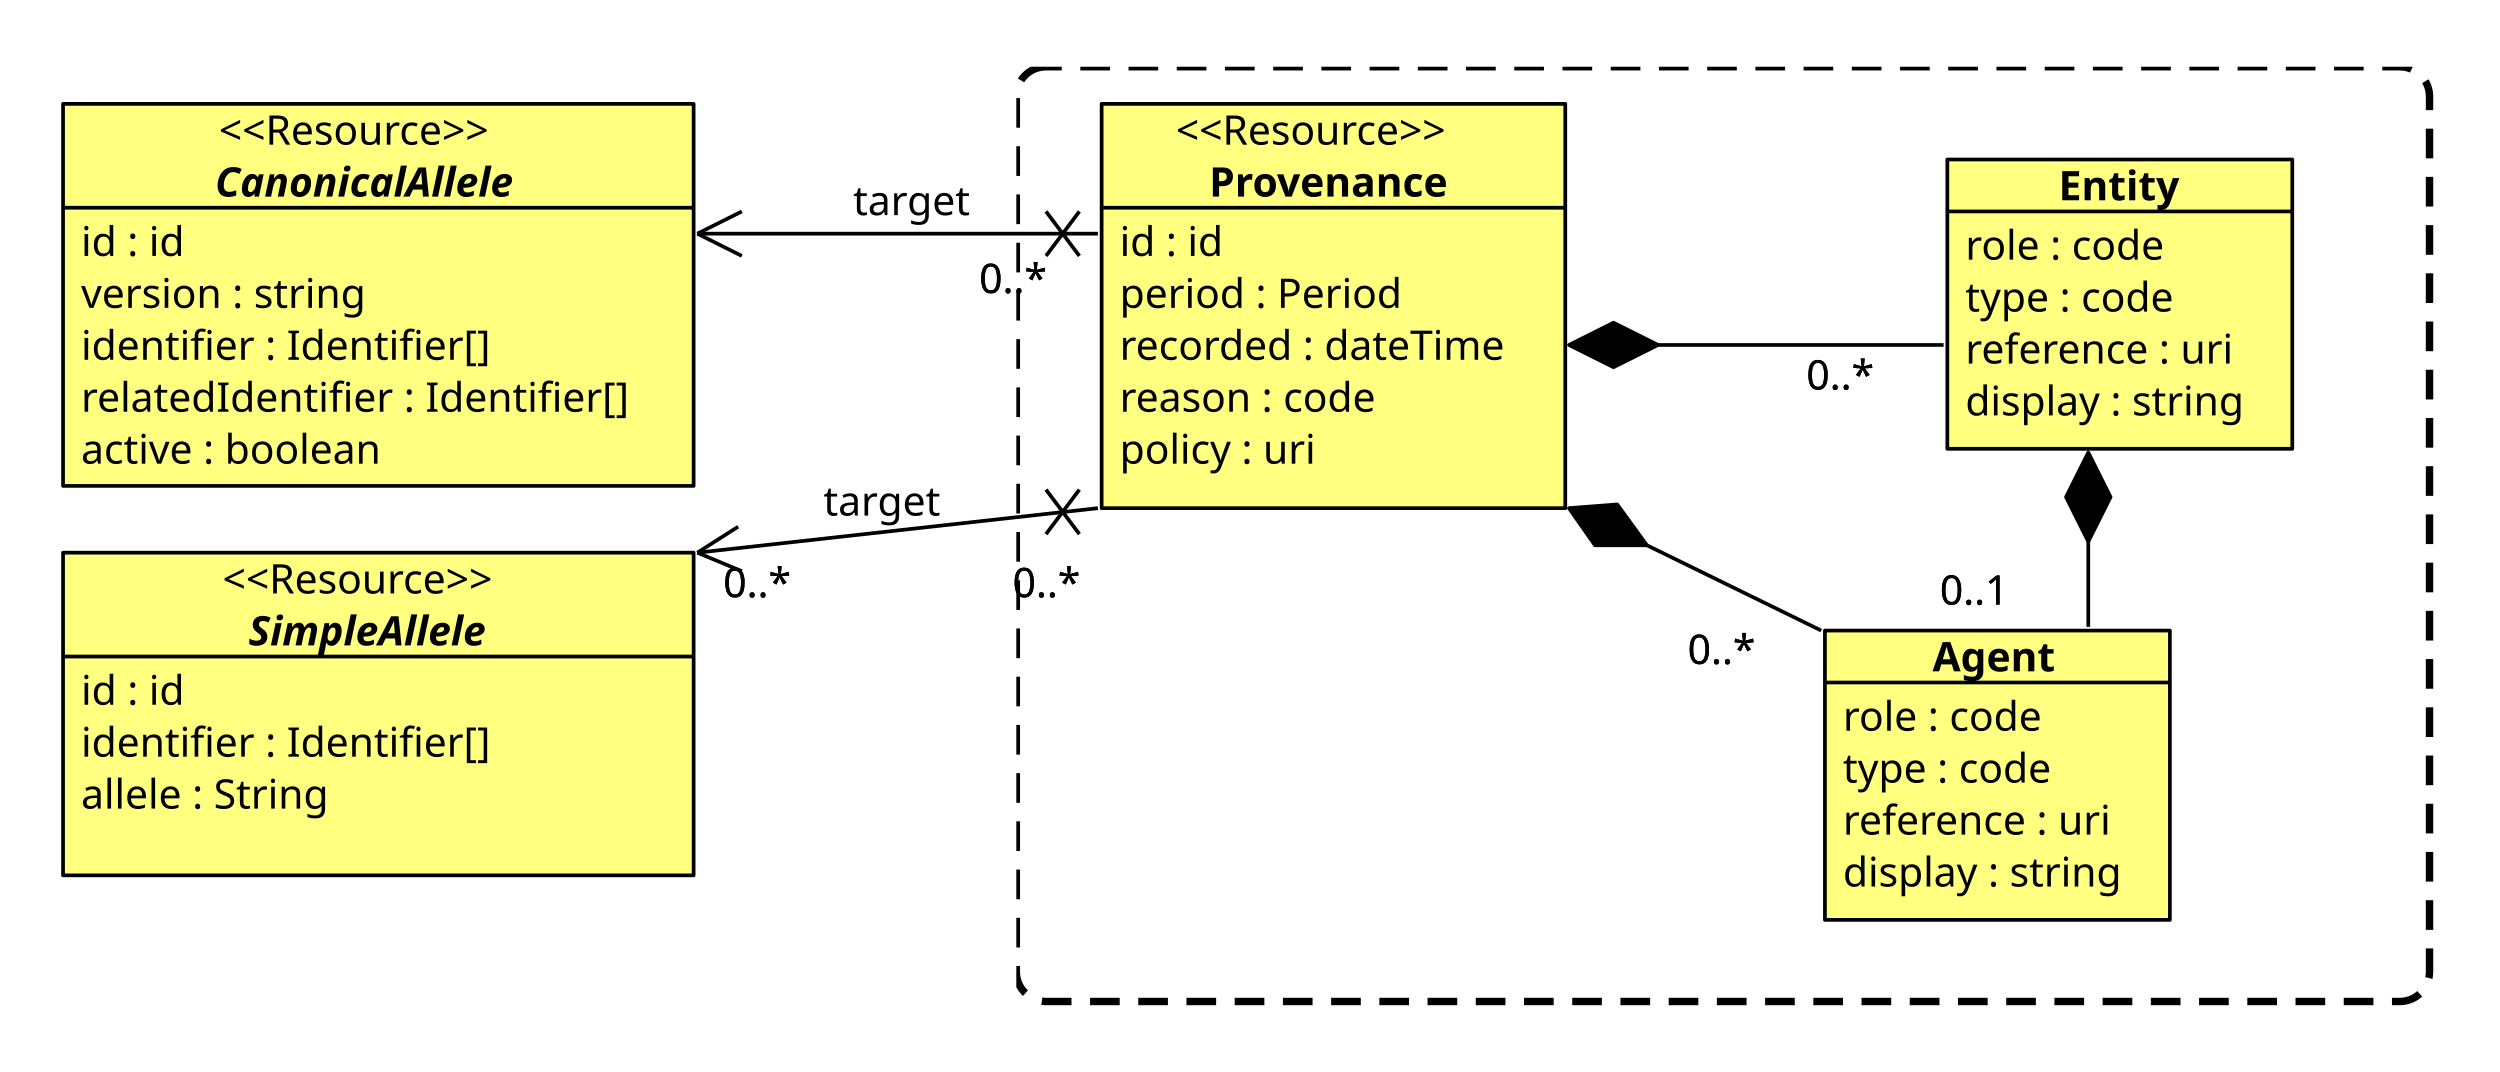
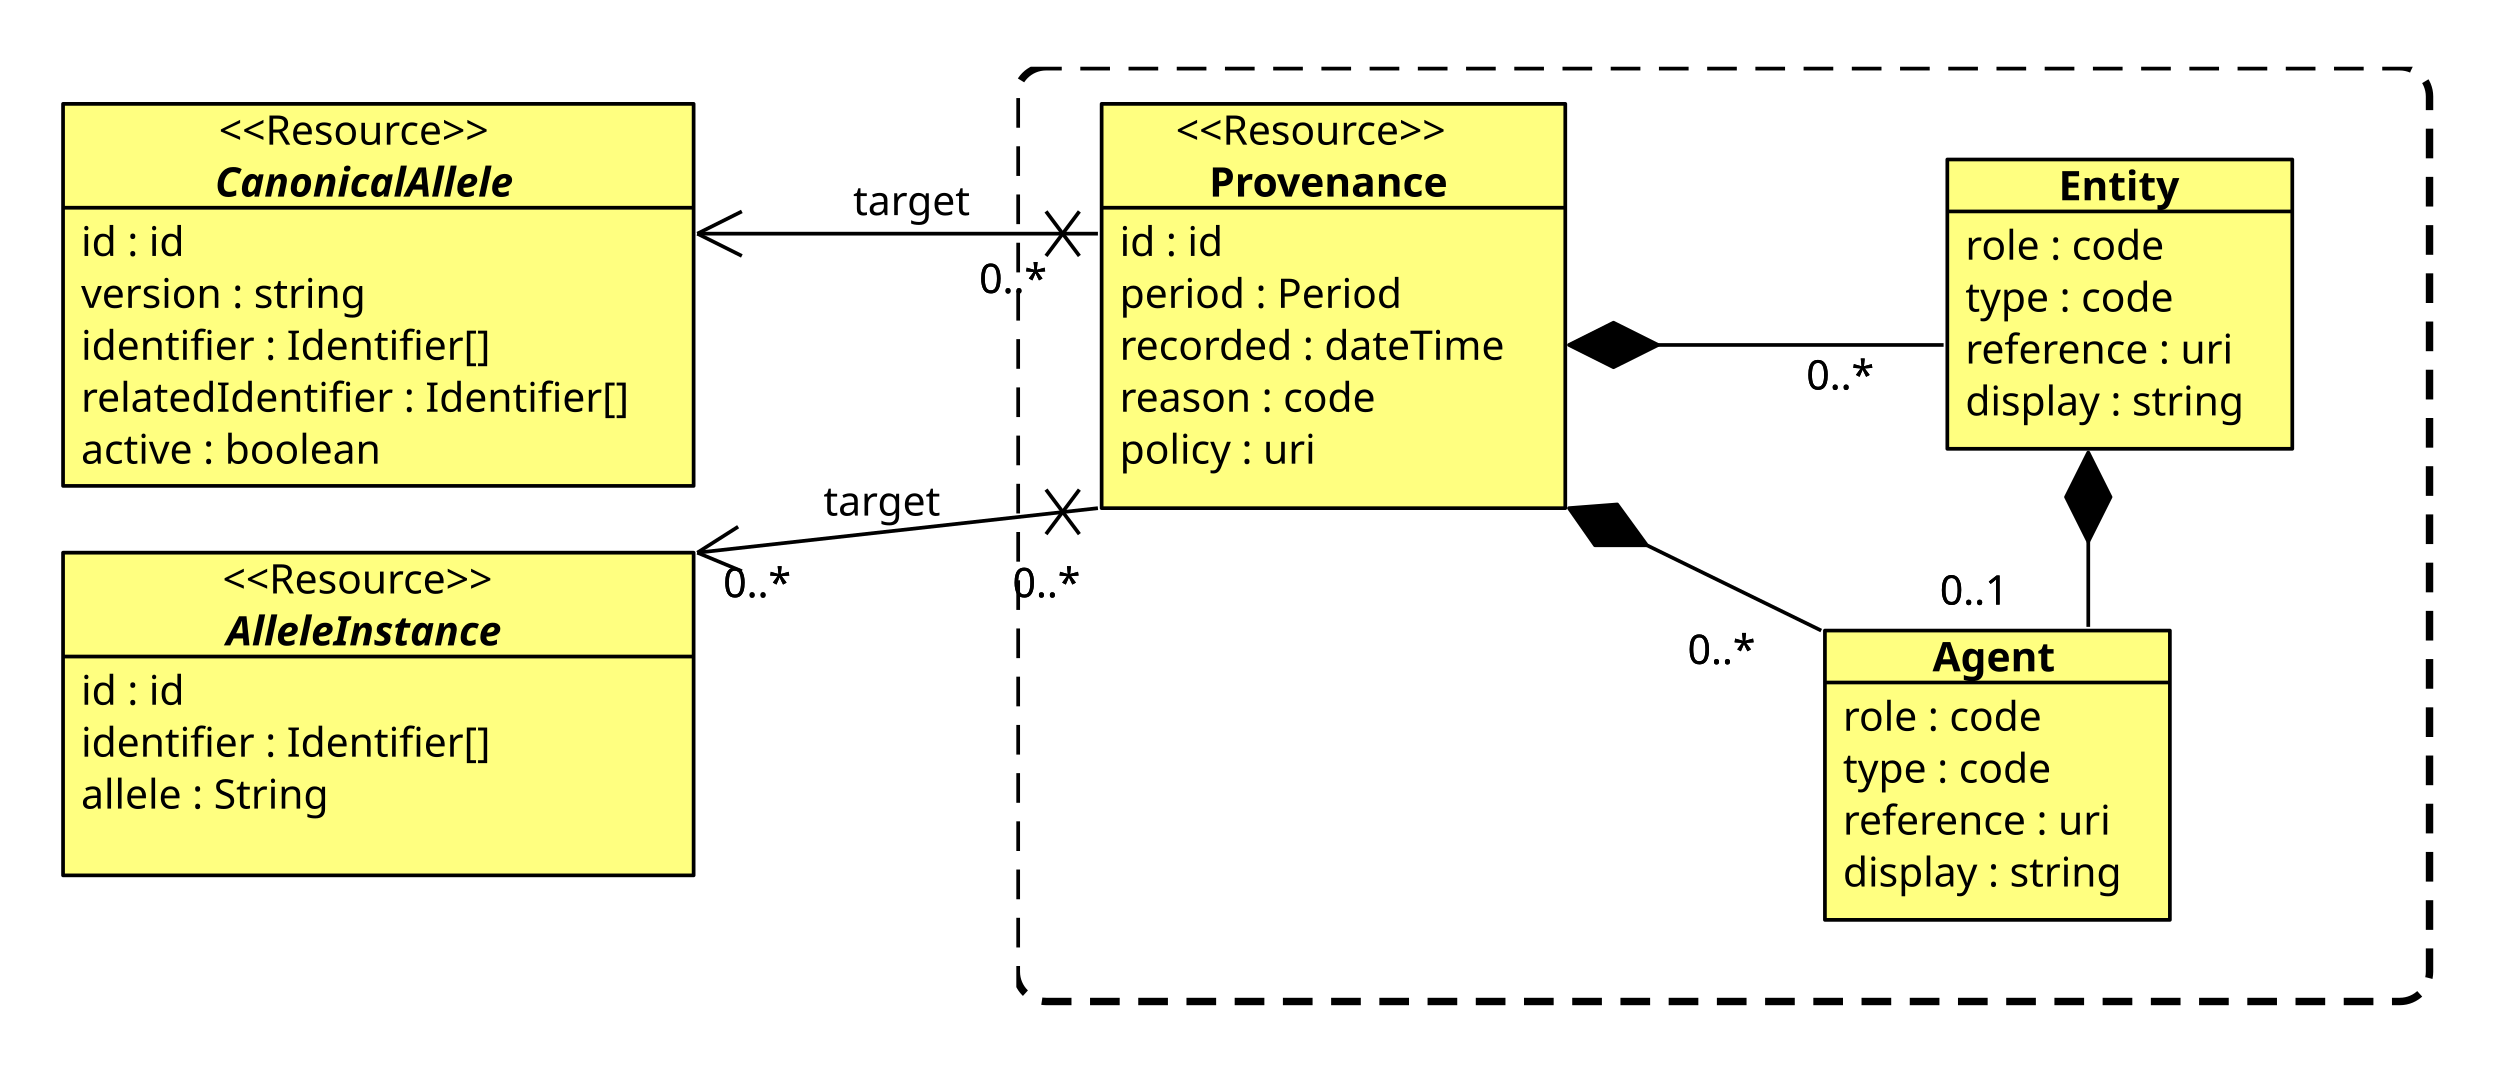
<svg xmlns="http://www.w3.org/2000/svg" fill-opacity="0" color-rendering="auto" color-interpolation="auto" stroke="rgb(0,0,0)" text-rendering="auto" stroke-linecap="square" width="674" stroke-miterlimit="10" stroke-opacity="0" shape-rendering="auto" fill="rgb(0,0,0)" stroke-dasharray="none" font-weight="normal" stroke-width="1" height="289" font-family="'Dialog'" font-style="normal" stroke-linejoin="miter" font-size="12" stroke-dashoffset="0" image-rendering="auto">
  <defs id="genericDefs" />
  <g>
    <defs id="defs1">
      <clipPath clipPathUnits="userSpaceOnUse" id="clipPath1">
        <path d="M-10 -10 L392 -10 L392 263 L-10 263 L-10 -10 Z" />
      </clipPath>
      <clipPath clipPathUnits="userSpaceOnUse" id="clipPath2">
        <path d="M0 0 L0 253 L382 253 L382 0 Z" />
      </clipPath>
      <clipPath clipPathUnits="userSpaceOnUse" id="clipPath3">
        <path d="M-9 -9 L134 -9 L134 118 L-9 118 L-9 -9 Z" />
      </clipPath>
      <clipPath clipPathUnits="userSpaceOnUse" id="clipPath4">
        <path d="M0 0 L0 81 L125 81 L125 0 Z" />
      </clipPath>
      <clipPath clipPathUnits="userSpaceOnUse" id="clipPath5">
        <path d="M0 0 L125 0 L125 28 L0 28 L0 0 Z" />
      </clipPath>
      <clipPath clipPathUnits="userSpaceOnUse" id="clipPath6">
        <path d="M-9 -9 L102 -9 L102 87 L-9 87 L-9 -9 Z" />
      </clipPath>
      <clipPath clipPathUnits="userSpaceOnUse" id="clipPath7">
        <path d="M0 0 L0 64 L93 64 L93 0 Z" />
      </clipPath>
      <clipPath clipPathUnits="userSpaceOnUse" id="clipPath8">
        <path d="M0 0 L93 0 L93 14 L0 14 L0 0 Z" />
      </clipPath>
      <clipPath clipPathUnits="userSpaceOnUse" id="clipPath9">
        <path d="M-9 -9 L179 -9 L179 112 L-9 112 L-9 -9 Z" />
      </clipPath>
      <clipPath clipPathUnits="userSpaceOnUse" id="clipPath10">
        <path d="M0 0 L0 75 L170 75 L170 0 Z" />
      </clipPath>
      <clipPath clipPathUnits="userSpaceOnUse" id="clipPath11">
        <path d="M0 0 L170 0 L170 28 L0 28 L0 0 Z" />
      </clipPath>
      <clipPath clipPathUnits="userSpaceOnUse" id="clipPath12">
        <path d="M-9 -9 L179 -9 L179 96 L-9 96 L-9 -9 Z" />
      </clipPath>
      <clipPath clipPathUnits="userSpaceOnUse" id="clipPath13">
        <path d="M0 0 L0 59 L170 59 L170 0 Z" />
      </clipPath>
      <clipPath clipPathUnits="userSpaceOnUse" id="clipPath14">
-         <path d="M-9 -9 L53 -9 L53 53 L-9 53 L-9 -9 Z" />
+         <path d="M-9 -9 L49 -9 L49 22 L-9 22 L-9 -9 Z" />
      </clipPath>
      <clipPath clipPathUnits="userSpaceOnUse" id="clipPath15">
-         <path d="M0 0 L44 0 L44 44 L0 44 L0 0 Z" />
+         <path d="M0 0 L40 0 L40 13 L0 13 L0 0 Z" />
      </clipPath>
      <clipPath clipPathUnits="userSpaceOnUse" id="clipPath16">
        <path d="M-9 -9 L50 -9 L50 22 L-9 22 L-9 -9 Z" />
      </clipPath>
      <clipPath clipPathUnits="userSpaceOnUse" id="clipPath17">
        <path d="M0 0 L41 0 L41 13 L0 13 L0 0 Z" />
      </clipPath>
      <clipPath clipPathUnits="userSpaceOnUse" id="clipPath18">
-         <path d="M-9 -9 L49 -9 L49 22 L-9 22 L-9 -9 Z" />
+         <path d="M-9 -9 L53 -9 L53 53 L-9 53 L-9 -9 Z" />
      </clipPath>
      <clipPath clipPathUnits="userSpaceOnUse" id="clipPath19">
-         <path d="M0 0 L40 0 L40 13 L0 13 L0 0 Z" />
+         <path d="M0 0 L44 0 L44 44 L0 44 L0 0 Z" />
      </clipPath>
      <clipPath clipPathUnits="userSpaceOnUse" id="clipPath20">
        <path d="M-2 -2 L270 -2 L270 235 L-2 235 L-2 -2 Z" />
      </clipPath>
      <clipPath clipPathUnits="userSpaceOnUse" id="clipPath21">
        <path d="M-2 -2 L303 -2 L303 202 L-2 202 L-2 -2 Z" />
      </clipPath>
      <clipPath clipPathUnits="userSpaceOnUse" id="clipPath22">
        <path d="M-2 -2 L202 -2 L202 249 L-2 249 L-2 -2 Z" />
      </clipPath>
      <clipPath clipPathUnits="userSpaceOnUse" id="clipPath23">
        <path d="M-2 -2 L310 -2 L310 202 L-2 202 L-2 -2 Z" />
      </clipPath>
      <clipPath clipPathUnits="userSpaceOnUse" id="clipPath24">
        <path d="M-54 -16 L106 -16 L106 30 L-54 30 L-54 -16 Z" />
      </clipPath>
      <clipPath clipPathUnits="userSpaceOnUse" id="clipPath25">
        <path d="M-2 -2 L310 -2 L310 214 L-2 214 L-2 -2 Z" />
      </clipPath>
    </defs>
    <g fill="none" fill-opacity="1" stroke-opacity="0" stroke="none">
      <rect x="0" width="674" height="289" y="0" stroke="none" />
    </g>
    <g fill="rgb(255,255,255)" text-rendering="geometricPrecision" font-size="11" font-family="sans-serif" transform="translate(274,18)" stroke="rgb(255,255,255)">
      <path d="M8 0 C3.582 0 0 3.582 0 8 L0 244 C0 248.418 3.582 252 8 252 L373 252 C377.418 252 381 248.418 381 244 L381 8 C381 3.582 377.418 0 373 0 Z" clip-path="url(#clipPath2)" stroke="none" />
    </g>
    <g fill-opacity="1" text-rendering="geometricPrecision" stroke="black" stroke-linecap="butt" transform="translate(274,18)" stroke-miterlimit="0" stroke-opacity="1" fill="black" stroke-dasharray="8,5" stroke-width="2" font-family="sans-serif" stroke-linejoin="bevel" font-size="11">
      <path fill="none" d="M8 0 C3.582 0 0 3.582 0 8 L0 244 C0 248.418 3.582 252 8 252 L373 252 C377.418 252 381 248.418 381 244 L381 8 C381 3.582 377.418 0 373 0 Z" clip-path="url(#clipPath2)" />
    </g>
    <g font-size="11" transform="translate(297,28)" fill-opacity="1" fill="rgb(255,255,128)" text-rendering="geometricPrecision" font-family="sans-serif" stroke="rgb(255,255,128)" font-weight="bold" stroke-opacity="1">
      <rect x="0" width="125" height="109" y="0" clip-path="url(#clipPath3)" stroke="none" />
    </g>
    <g font-size="11" stroke-linecap="butt" transform="translate(297,28)" fill-opacity="1" fill="black" text-rendering="geometricPrecision" font-family="sans-serif" stroke-linejoin="round" stroke="black" font-weight="bold" stroke-opacity="1" stroke-miterlimit="0">
      <rect fill="none" x="0" width="125" height="109" y="0" clip-path="url(#clipPath3)" />
      <line y2="28" fill="none" x1="0" clip-path="url(#clipPath3)" x2="125" y1="28" />
    </g>
    <g font-size="11" transform="matrix(1,0,0,1,297,56)" fill-opacity="1" fill="black" text-rendering="geometricPrecision" font-family="sans-serif" stroke="black" stroke-opacity="1">
      <text x="2" xml:space="preserve" y="13" clip-path="url(#clipPath4)" stroke="none"> id : id</text>
    </g>
    <g font-size="11" transform="matrix(1,0,0,1,297,56)" fill-opacity="1" fill="black" text-rendering="geometricPrecision" font-family="sans-serif" stroke="black" stroke-opacity="1">
      <text x="2" xml:space="preserve" y="27" clip-path="url(#clipPath4)" stroke="none"> period : Period</text>
      <text x="2" xml:space="preserve" y="41" clip-path="url(#clipPath4)" stroke="none"> recorded : dateTime</text>
      <text x="2" xml:space="preserve" y="55" clip-path="url(#clipPath4)" stroke="none"> reason : code</text>
      <text x="2" xml:space="preserve" y="69" clip-path="url(#clipPath4)" stroke="none"> policy : uri</text>
    </g>
    <g font-size="11" transform="translate(297,28)" fill-opacity="1" fill="black" text-rendering="geometricPrecision" font-family="sans-serif" stroke="black" stroke-opacity="1">
      <text x="20" xml:space="preserve" y="11" clip-path="url(#clipPath5)" stroke="none">&lt;&lt;Resource&gt;&gt;</text>
      <text x="29" xml:space="preserve" y="25" font-weight="bold" clip-path="url(#clipPath5)" stroke="none">Provenance</text>
    </g>
    <g font-size="11" transform="translate(492,170)" fill-opacity="1" fill="rgb(255,255,128)" text-rendering="geometricPrecision" font-family="sans-serif" stroke="rgb(255,255,128)" font-weight="bold" stroke-opacity="1">
      <rect x="0" width="93" height="78" y="0" clip-path="url(#clipPath6)" stroke="none" />
    </g>
    <g font-size="11" stroke-linecap="butt" transform="translate(492,170)" fill-opacity="1" fill="black" text-rendering="geometricPrecision" font-family="sans-serif" stroke-linejoin="round" stroke="black" font-weight="bold" stroke-opacity="1" stroke-miterlimit="0">
      <rect fill="none" x="0" width="93" height="78" y="0" clip-path="url(#clipPath6)" />
      <line y2="14" fill="none" x1="0" clip-path="url(#clipPath6)" x2="93" y1="14" />
    </g>
    <g font-size="11" transform="matrix(1,0,0,1,492,184)" fill-opacity="1" fill="black" text-rendering="geometricPrecision" font-family="sans-serif" stroke="black" stroke-opacity="1">
      <text x="2" xml:space="preserve" y="13" clip-path="url(#clipPath7)" stroke="none"> role : code</text>
    </g>
    <g font-size="11" transform="matrix(1,0,0,1,492,184)" fill-opacity="1" fill="black" text-rendering="geometricPrecision" font-family="sans-serif" stroke="black" stroke-opacity="1">
      <text x="2" xml:space="preserve" y="27" clip-path="url(#clipPath7)" stroke="none"> type : code</text>
      <text x="2" xml:space="preserve" y="41" clip-path="url(#clipPath7)" stroke="none"> reference : uri</text>
      <text x="2" xml:space="preserve" y="55" clip-path="url(#clipPath7)" stroke="none"> display : string</text>
    </g>
    <g font-size="11" transform="translate(492,170)" fill-opacity="1" fill="black" text-rendering="geometricPrecision" font-family="sans-serif" stroke="black" font-weight="bold" stroke-opacity="1">
      <text x="29" xml:space="preserve" y="11" clip-path="url(#clipPath8)" stroke="none">Agent</text>
    </g>
    <g font-size="11" transform="translate(525,43)" fill-opacity="1" fill="rgb(255,255,128)" text-rendering="geometricPrecision" font-family="sans-serif" stroke="rgb(255,255,128)" font-weight="bold" stroke-opacity="1">
      <rect x="0" width="93" height="78" y="0" clip-path="url(#clipPath6)" stroke="none" />
    </g>
    <g font-size="11" stroke-linecap="butt" transform="translate(525,43)" fill-opacity="1" fill="black" text-rendering="geometricPrecision" font-family="sans-serif" stroke-linejoin="round" stroke="black" font-weight="bold" stroke-opacity="1" stroke-miterlimit="0">
      <rect fill="none" x="0" width="93" height="78" y="0" clip-path="url(#clipPath6)" />
      <line y2="14" fill="none" x1="0" clip-path="url(#clipPath6)" x2="93" y1="14" />
    </g>
    <g font-size="11" transform="matrix(1,0,0,1,525,57)" fill-opacity="1" fill="black" text-rendering="geometricPrecision" font-family="sans-serif" stroke="black" stroke-opacity="1">
      <text x="2" xml:space="preserve" y="13" clip-path="url(#clipPath7)" stroke="none"> role : code</text>
    </g>
    <g font-size="11" transform="matrix(1,0,0,1,525,57)" fill-opacity="1" fill="black" text-rendering="geometricPrecision" font-family="sans-serif" stroke="black" stroke-opacity="1">
      <text x="2" xml:space="preserve" y="27" clip-path="url(#clipPath7)" stroke="none"> type : code</text>
      <text x="2" xml:space="preserve" y="41" clip-path="url(#clipPath7)" stroke="none"> reference : uri</text>
      <text x="2" xml:space="preserve" y="55" clip-path="url(#clipPath7)" stroke="none"> display : string</text>
    </g>
    <g font-size="11" transform="translate(525,43)" fill-opacity="1" fill="black" text-rendering="geometricPrecision" font-family="sans-serif" stroke="black" font-weight="bold" stroke-opacity="1">
      <text x="30" xml:space="preserve" y="11" clip-path="url(#clipPath8)" stroke="none">Entity</text>
    </g>
    <g font-size="11" transform="translate(17,28)" fill-opacity="1" fill="rgb(255,255,128)" text-rendering="geometricPrecision" font-family="sans-serif" stroke="rgb(255,255,128)" font-weight="bold" stroke-opacity="1">
      <rect x="0" width="170" height="103" y="0" clip-path="url(#clipPath9)" stroke="none" />
    </g>
    <g font-size="11" stroke-linecap="butt" transform="translate(17,28)" fill-opacity="1" fill="black" text-rendering="geometricPrecision" font-family="sans-serif" stroke-linejoin="round" stroke="black" font-weight="bold" stroke-opacity="1" stroke-miterlimit="0">
      <rect fill="none" x="0" width="170" height="103" y="0" clip-path="url(#clipPath9)" />
      <line y2="28" fill="none" x1="0" clip-path="url(#clipPath9)" x2="170" y1="28" />
    </g>
    <g font-size="11" transform="matrix(1,0,0,1,17,56)" fill-opacity="1" fill="black" text-rendering="geometricPrecision" font-family="sans-serif" stroke="black" stroke-opacity="1">
      <text x="2" xml:space="preserve" y="13" clip-path="url(#clipPath10)" stroke="none"> id : id</text>
    </g>
    <g font-size="11" transform="matrix(1,0,0,1,17,56)" fill-opacity="1" fill="black" text-rendering="geometricPrecision" font-family="sans-serif" stroke="black" stroke-opacity="1">
      <text x="2" xml:space="preserve" y="27" clip-path="url(#clipPath10)" stroke="none"> version : string</text>
      <text x="2" xml:space="preserve" y="41" clip-path="url(#clipPath10)" stroke="none"> identifier : Identifier[]</text>
      <text x="2" xml:space="preserve" y="55" clip-path="url(#clipPath10)" stroke="none"> relatedIdentifier : Identifier[]</text>
      <text x="2" xml:space="preserve" y="69" clip-path="url(#clipPath10)" stroke="none"> active : boolean</text>
    </g>
    <g font-size="11" transform="translate(17,28)" fill-opacity="1" fill="black" text-rendering="geometricPrecision" font-family="sans-serif" stroke="black" stroke-opacity="1">
      <text x="42" xml:space="preserve" y="11" clip-path="url(#clipPath11)" stroke="none">&lt;&lt;Resource&gt;&gt;</text>
      <text x="41" y="25" clip-path="url(#clipPath11)" font-style="italic" stroke="none" font-weight="bold" xml:space="preserve">CanonicalAllele</text>
    </g>
    <g font-size="11" transform="translate(17,149)" fill-opacity="1" fill="rgb(255,255,128)" text-rendering="geometricPrecision" font-family="sans-serif" stroke="rgb(255,255,128)" font-weight="bold" stroke-opacity="1">
      <rect x="0" width="170" height="87" y="0" clip-path="url(#clipPath12)" stroke="none" />
    </g>
    <g font-size="11" stroke-linecap="butt" transform="translate(17,149)" fill-opacity="1" fill="black" text-rendering="geometricPrecision" font-family="sans-serif" stroke-linejoin="round" stroke="black" font-weight="bold" stroke-opacity="1" stroke-miterlimit="0">
      <rect fill="none" x="0" width="170" height="87" y="0" clip-path="url(#clipPath12)" />
      <line y2="28" fill="none" x1="0" clip-path="url(#clipPath12)" x2="170" y1="28" />
    </g>
    <g font-size="11" transform="matrix(1,0,0,1,17,177)" fill-opacity="1" fill="black" text-rendering="geometricPrecision" font-family="sans-serif" stroke="black" stroke-opacity="1">
      <text x="2" xml:space="preserve" y="13" clip-path="url(#clipPath13)" stroke="none"> id : id</text>
    </g>
    <g font-size="11" transform="matrix(1,0,0,1,17,177)" fill-opacity="1" fill="black" text-rendering="geometricPrecision" font-family="sans-serif" stroke="black" stroke-opacity="1">
      <text x="2" xml:space="preserve" y="27" clip-path="url(#clipPath13)" stroke="none"> identifier : Identifier[]</text>
      <text x="2" xml:space="preserve" y="41" clip-path="url(#clipPath13)" stroke="none"> allele : String</text>
    </g>
    <g font-size="11" transform="translate(17,149)" fill-opacity="1" fill="black" text-rendering="geometricPrecision" font-family="sans-serif" stroke="black" stroke-opacity="1">
      <text x="43" xml:space="preserve" y="11" clip-path="url(#clipPath11)" stroke="none">&lt;&lt;Resource&gt;&gt;</text>
-       <text x="50" y="25" clip-path="url(#clipPath11)" font-style="italic" stroke="none" font-weight="bold" xml:space="preserve">SimpleAllele</text>
-     </g>
-     <g font-size="11" transform="translate(182,135)" fill-opacity="1" fill="black" text-rendering="geometricPrecision" font-family="sans-serif" stroke="black" stroke-opacity="1">
-       <text x="13" xml:space="preserve" y="26" clip-path="url(#clipPath15)" stroke="none">0..*</text>
-     </g>
-     <g font-size="11" transform="translate(260,135)" fill-opacity="1" fill="black" text-rendering="geometricPrecision" font-family="sans-serif" stroke="black" stroke-opacity="1">
-       <text x="13" xml:space="preserve" y="26" clip-path="url(#clipPath15)" stroke="none">0..*</text>
+       <text x="44" y="25" clip-path="url(#clipPath11)" font-style="italic" stroke="none" font-weight="bold" xml:space="preserve">AlleleInstance</text>
+     </g>
+     <g font-size="11" transform="translate(476,94)" fill-opacity="1" fill="black" text-rendering="geometricPrecision" font-family="sans-serif" stroke="black" stroke-opacity="1">
+       <text x="11" xml:space="preserve" y="11" clip-path="url(#clipPath15)" stroke="none">0..*</text>
    </g>
    <g font-size="11" transform="translate(513,152)" fill-opacity="1" fill="black" text-rendering="geometricPrecision" font-family="sans-serif" stroke="black" stroke-opacity="1">
      <text x="10" xml:space="preserve" y="11" clip-path="url(#clipPath17)" stroke="none">0..1</text>
    </g>
-     <g font-size="11" transform="translate(476,94)" fill-opacity="1" fill="black" text-rendering="geometricPrecision" font-family="sans-serif" stroke="black" stroke-opacity="1">
-       <text x="11" xml:space="preserve" y="11" clip-path="url(#clipPath19)" stroke="none">0..*</text>
+     <g font-size="11" transform="translate(444,168)" fill-opacity="1" fill="black" text-rendering="geometricPrecision" font-family="sans-serif" stroke="black" stroke-opacity="1">
+       <text x="11" xml:space="preserve" y="11" clip-path="url(#clipPath15)" stroke="none">0..*</text>
+     </g>
+     <g font-size="11" transform="translate(182,135)" fill-opacity="1" fill="black" text-rendering="geometricPrecision" font-family="sans-serif" stroke="black" stroke-opacity="1">
+       <text x="13" xml:space="preserve" y="26" clip-path="url(#clipPath19)" stroke="none">0..*</text>
    </g>
    <g font-size="11" stroke-linecap="butt" transform="translate(323,37)" fill-opacity="1" fill="black" text-rendering="geometricPrecision" font-family="sans-serif" stroke-linejoin="round" stroke="black" stroke-opacity="1">
      <line y2="133" fill="none" x1="121" clip-path="url(#clipPath20)" x2="168" y1="110" />
      <polygon points=" 100 100 107 110 121 110 113 99" clip-path="url(#clipPath20)" stroke="none" />
      <polygon fill="none" points=" 100 100 107 110 121 110 113 99" clip-path="url(#clipPath20)" />
    </g>
    <g font-size="11" transform="translate(444,168)" fill-opacity="1" fill="black" text-rendering="geometricPrecision" font-family="sans-serif" stroke="black" stroke-opacity="1">
-       <text x="11" xml:space="preserve" y="11" clip-path="url(#clipPath19)" stroke="none">0..*</text>
+       <text x="11" xml:space="preserve" y="11" clip-path="url(#clipPath15)" stroke="none">0..*</text>
+     </g>
+     <g font-size="11" transform="translate(260,135)" fill-opacity="1" fill="black" text-rendering="geometricPrecision" font-family="sans-serif" stroke="black" stroke-opacity="1">
+       <text x="13" xml:space="preserve" y="26" clip-path="url(#clipPath19)" stroke="none">0..*</text>
    </g>
    <g font-size="11" stroke-linecap="butt" transform="translate(323,-7)" fill-opacity="1" fill="black" text-rendering="geometricPrecision" font-family="sans-serif" stroke-linejoin="round" stroke="black" stroke-opacity="1">
      <line y2="100" fill="none" x1="124" clip-path="url(#clipPath21)" x2="201" y1="100" />
      <polygon points=" 100 100 112 106 124 100 112 94" clip-path="url(#clipPath21)" stroke="none" />
      <polygon fill="none" points=" 100 100 112 106 124 100 112 94" clip-path="url(#clipPath21)" />
    </g>
    <g font-size="11" transform="translate(476,94)" fill-opacity="1" fill="black" text-rendering="geometricPrecision" font-family="sans-serif" stroke="black" stroke-opacity="1">
-       <text x="11" xml:space="preserve" y="11" clip-path="url(#clipPath19)" stroke="none">0..*</text>
-     </g>
-     <g font-size="11" transform="translate(444,168)" fill-opacity="1" fill="black" text-rendering="geometricPrecision" font-family="sans-serif" stroke="black" stroke-opacity="1">
-       <text x="11" xml:space="preserve" y="11" clip-path="url(#clipPath19)" stroke="none">0..*</text>
+       <text x="11" xml:space="preserve" y="11" clip-path="url(#clipPath15)" stroke="none">0..*</text>
    </g>
    <g font-size="11" stroke-linecap="butt" transform="translate(463,22)" fill-opacity="1" fill="black" text-rendering="geometricPrecision" font-family="sans-serif" stroke-linejoin="round" stroke="black" stroke-opacity="1">
      <line y2="147" fill="none" x1="100" clip-path="url(#clipPath22)" x2="100" y1="124" />
      <polygon points=" 100 100 94 112 100 124 106 112" clip-path="url(#clipPath22)" stroke="none" />
      <polygon fill="none" points=" 100 100 94 112 100 124 106 112" clip-path="url(#clipPath22)" />
    </g>
    <g font-size="11" transform="translate(513,152)" fill-opacity="1" fill="black" text-rendering="geometricPrecision" font-family="sans-serif" stroke="black" stroke-opacity="1">
      <text x="10" xml:space="preserve" y="11" clip-path="url(#clipPath17)" stroke="none">0..1</text>
    </g>
    <g font-size="11" transform="translate(251,53)" fill-opacity="1" fill="black" text-rendering="geometricPrecision" font-family="sans-serif" stroke="black" stroke-opacity="1">
-       <text x="13" xml:space="preserve" y="26" clip-path="url(#clipPath15)" stroke="none">0..*</text>
+       <text x="13" xml:space="preserve" y="26" clip-path="url(#clipPath19)" stroke="none">0..*</text>
    </g>
    <g font-size="11" stroke-linecap="butt" transform="translate(88,-37)" fill-opacity="1" fill="black" text-rendering="geometricPrecision" font-family="sans-serif" stroke-linejoin="round" stroke="black" stroke-opacity="1">
      <line y2="100" fill="none" x1="208" clip-path="url(#clipPath23)" x2="100" y1="100" />
      <line y2="106" fill="none" x1="203" clip-path="url(#clipPath23)" x2="194" y1="94" />
      <line y2="94" fill="none" x1="203" clip-path="url(#clipPath23)" x2="194" y1="106" />
      <line y2="106" fill="none" x1="100" clip-path="url(#clipPath23)" x2="112" y1="100" />
      <line y2="94" fill="none" x1="100" clip-path="url(#clipPath23)" x2="112" y1="100" />
    </g>
    <g font-size="11" transform="translate(220,47)" fill-opacity="1" fill="black" text-rendering="geometricPrecision" font-family="sans-serif" stroke="black" stroke-opacity="1">
      <text x="10" xml:space="preserve" y="11" clip-path="url(#clipPath24)" stroke="none">target</text>
    </g>
    <g font-size="11" transform="translate(251,53)" fill-opacity="1" fill="black" text-rendering="geometricPrecision" font-family="sans-serif" stroke="black" stroke-opacity="1">
-       <text x="13" xml:space="preserve" y="26" clip-path="url(#clipPath15)" stroke="none">0..*</text>
+       <text x="13" xml:space="preserve" y="26" clip-path="url(#clipPath19)" stroke="none">0..*</text>
    </g>
    <g font-size="11" stroke-linecap="butt" transform="translate(88,37)" fill-opacity="1" fill="black" text-rendering="geometricPrecision" font-family="sans-serif" stroke-linejoin="round" stroke="black" stroke-opacity="1">
      <line y2="100" fill="none" x1="100" clip-path="url(#clipPath25)" x2="208" y1="112" />
      <line y2="117" fill="none" x1="100" clip-path="url(#clipPath25)" x2="112" y1="112" />
      <line y2="105" fill="none" x1="100" clip-path="url(#clipPath25)" x2="111" y1="112" />
      <line y2="107" fill="none" x1="203" clip-path="url(#clipPath25)" x2="194" y1="95" />
      <line y2="95" fill="none" x1="203" clip-path="url(#clipPath25)" x2="194" y1="107" />
    </g>
    <g font-size="11" transform="translate(212,128)" fill-opacity="1" fill="black" text-rendering="geometricPrecision" font-family="sans-serif" stroke="black" stroke-opacity="1">
      <text x="10" xml:space="preserve" y="11" clip-path="url(#clipPath24)" stroke="none">target</text>
    </g>
    <g font-size="11" transform="translate(260,135)" fill-opacity="1" fill="black" text-rendering="geometricPrecision" font-family="sans-serif" stroke="black" stroke-opacity="1">
-       <text x="13" xml:space="preserve" y="26" clip-path="url(#clipPath15)" stroke="none">0..*</text>
+       <text x="13" xml:space="preserve" y="26" clip-path="url(#clipPath19)" stroke="none">0..*</text>
    </g>
    <g font-size="11" transform="translate(182,135)" fill-opacity="1" fill="black" text-rendering="geometricPrecision" font-family="sans-serif" stroke="black" stroke-opacity="1">
-       <text x="13" xml:space="preserve" y="26" clip-path="url(#clipPath15)" stroke="none">0..*</text>
+       <text x="13" xml:space="preserve" y="26" clip-path="url(#clipPath19)" stroke="none">0..*</text>
    </g>
  </g>
</svg>
